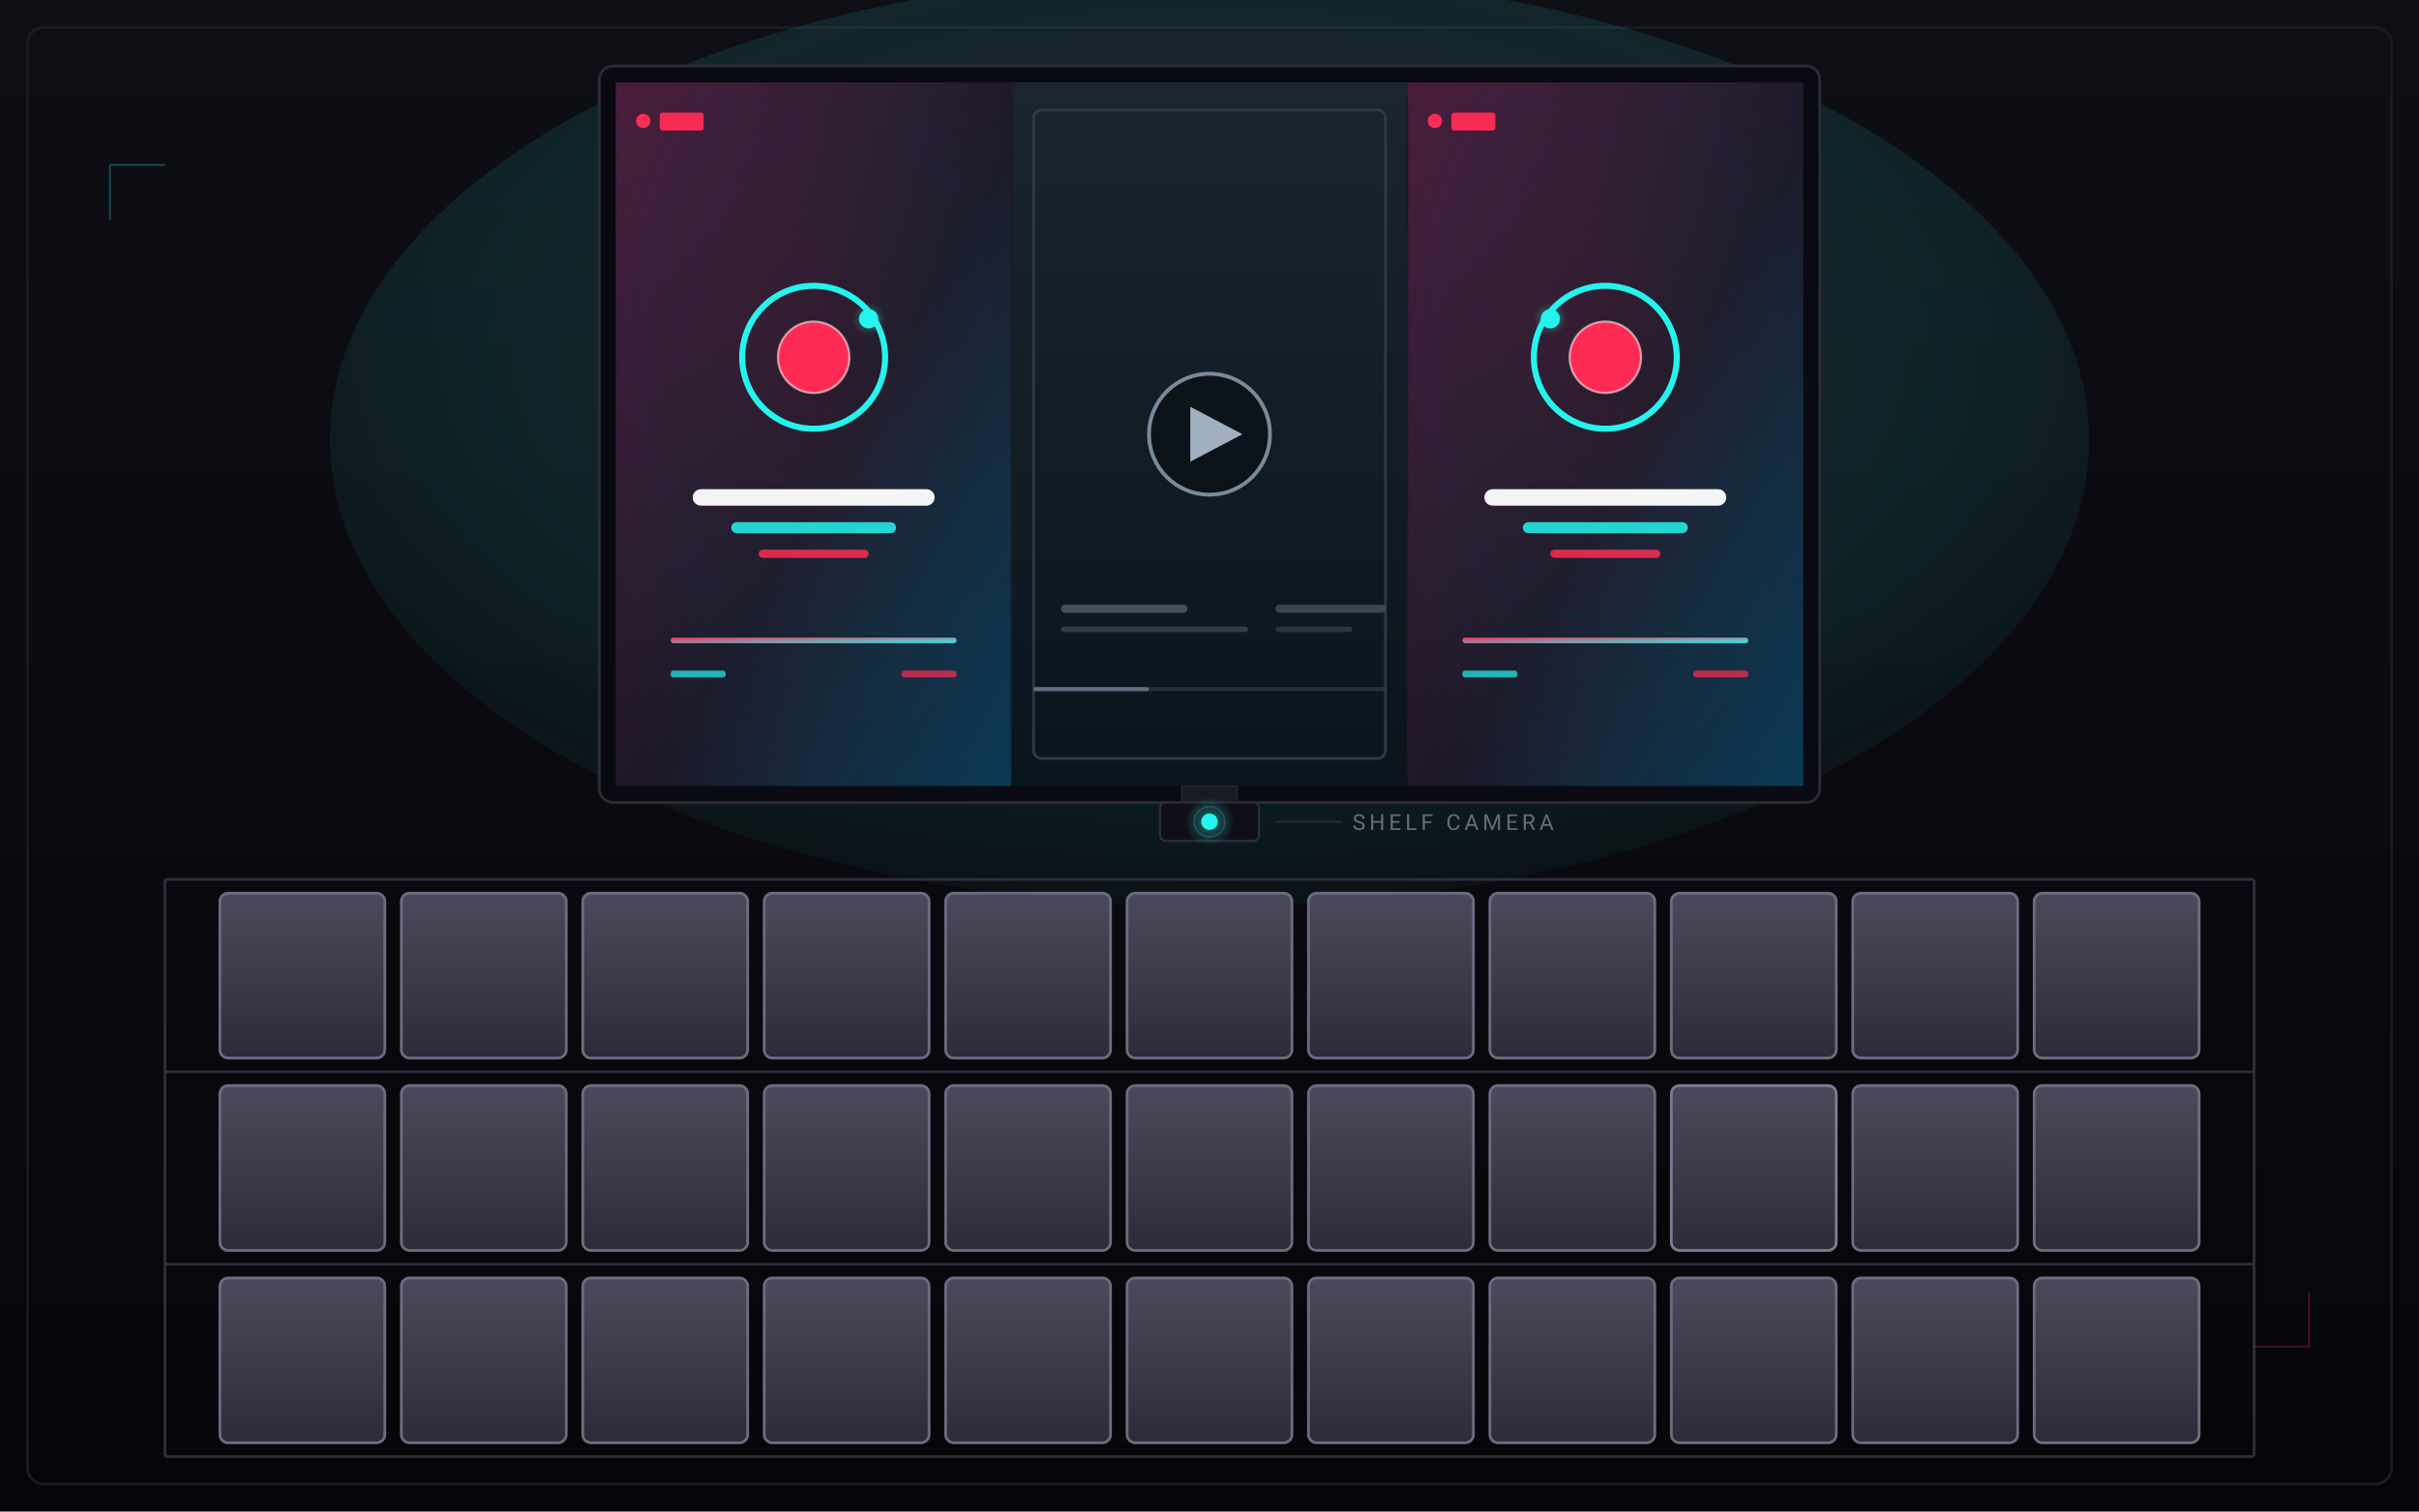
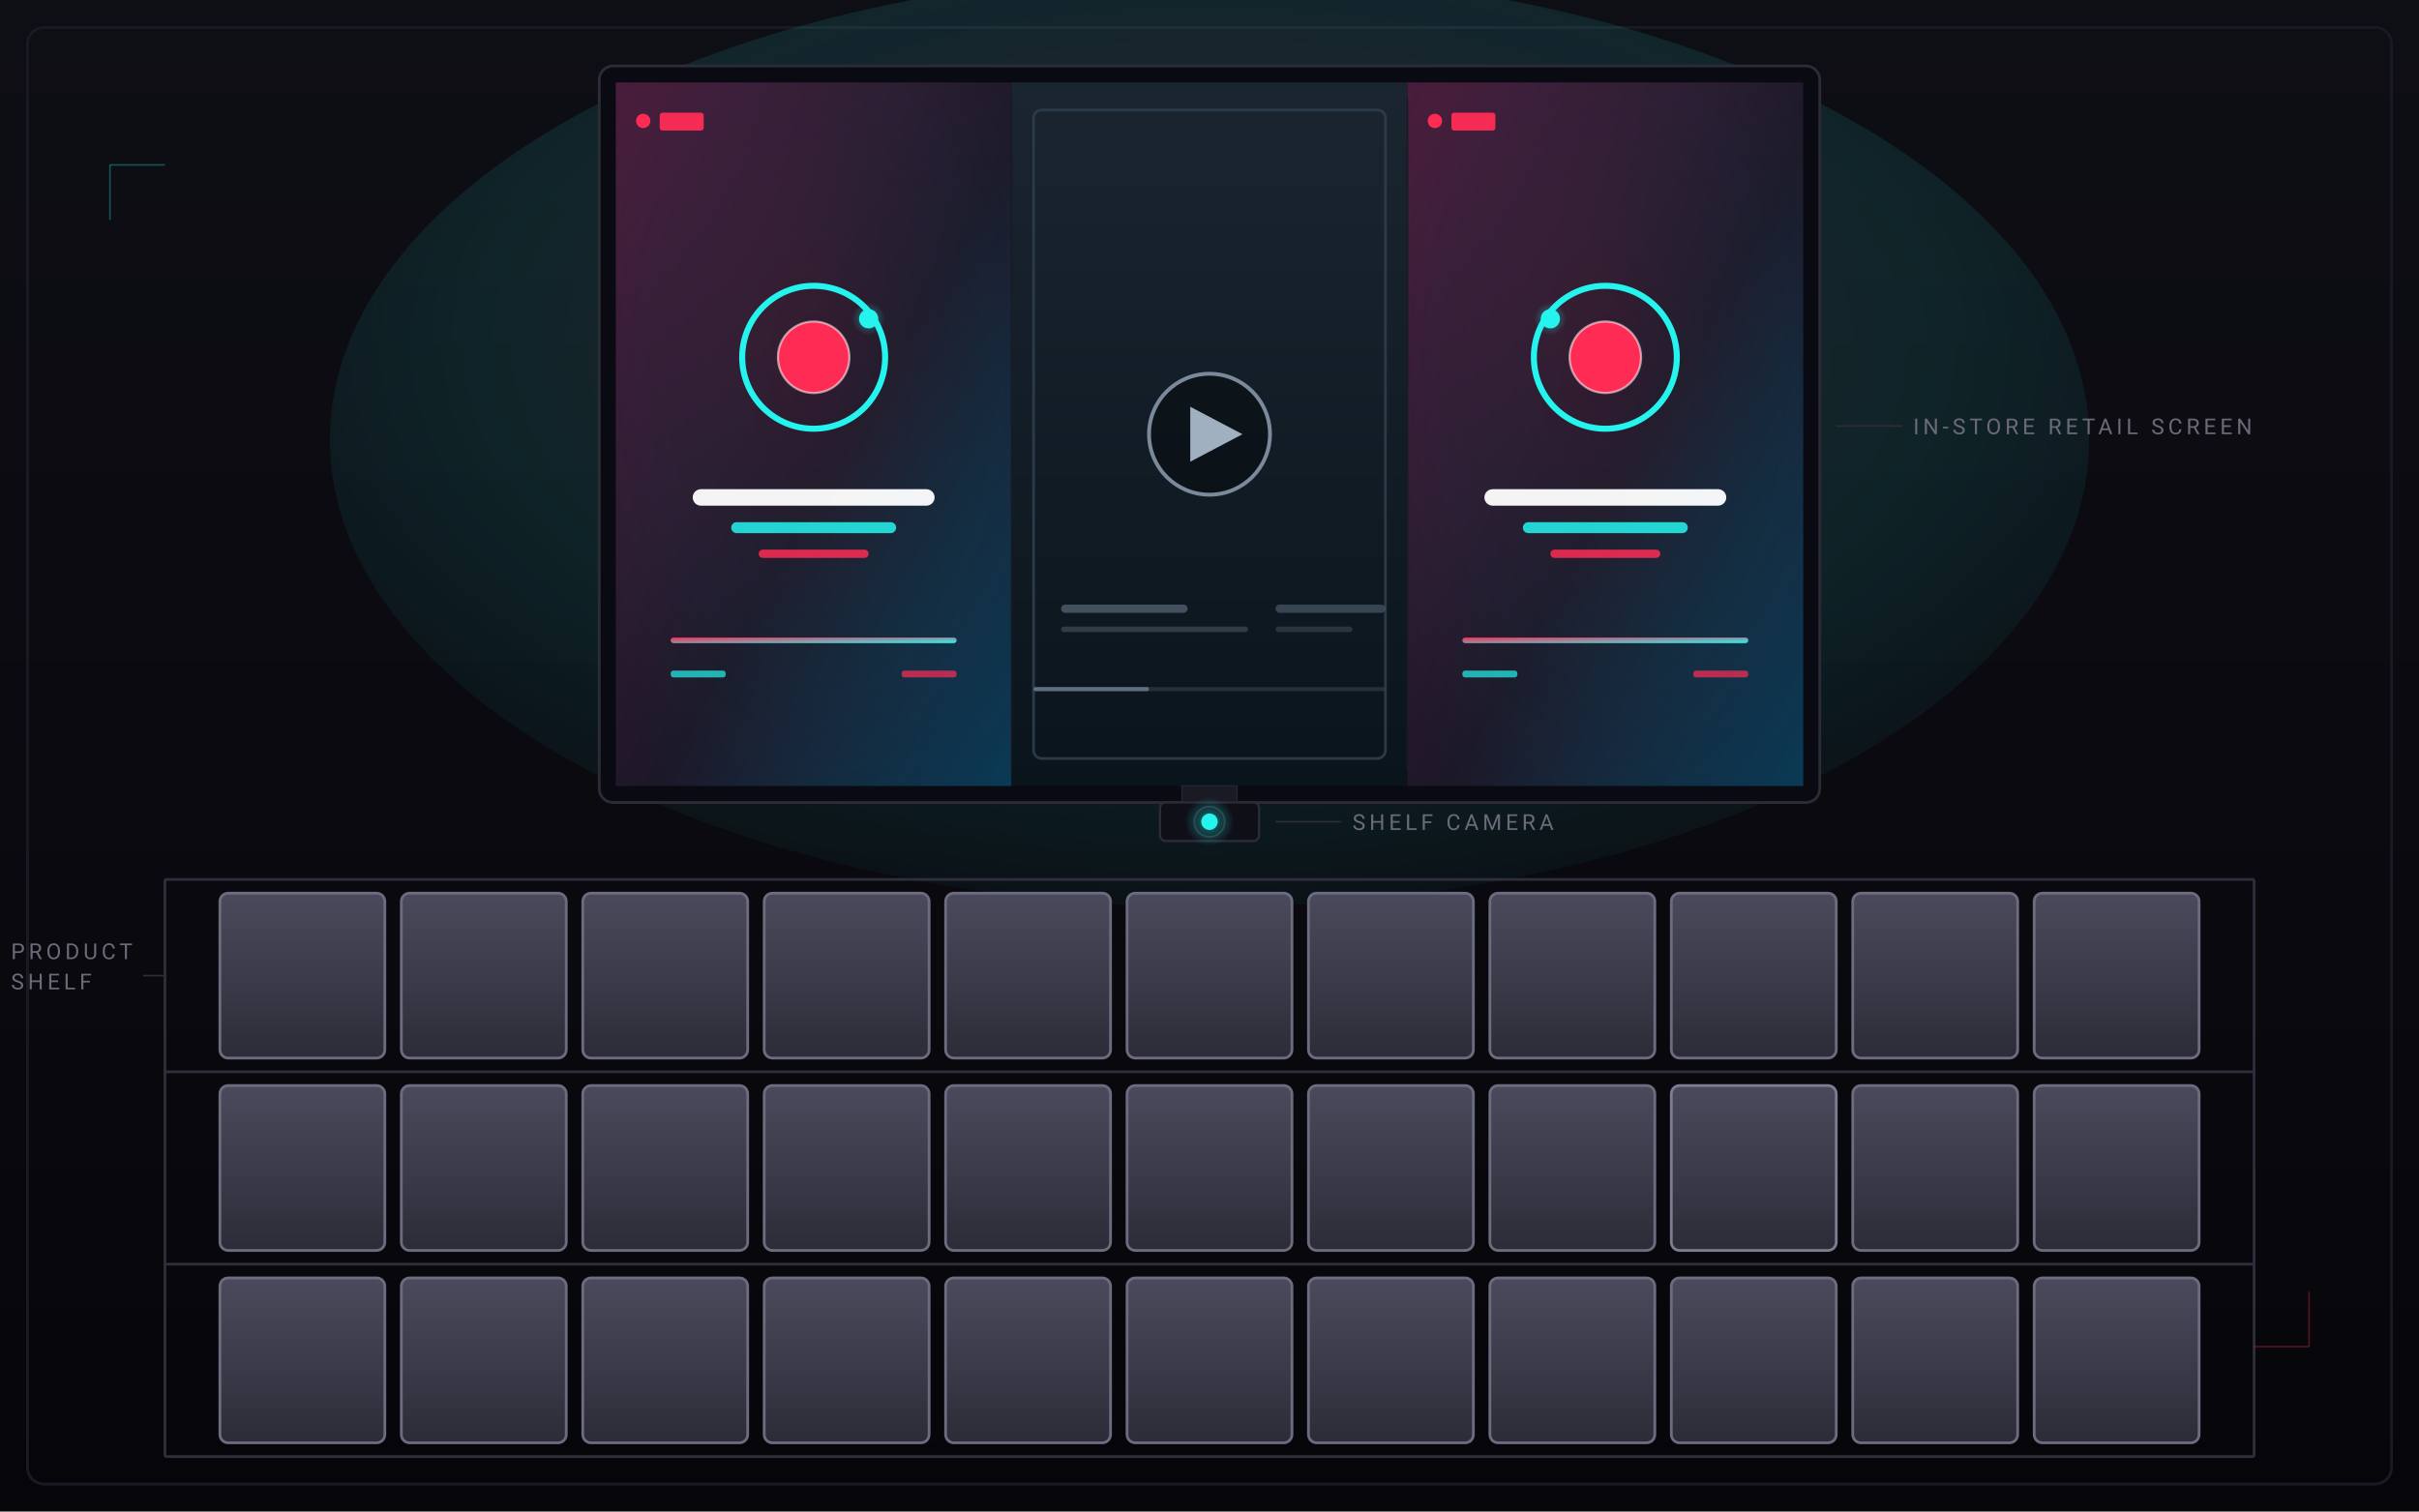
<svg xmlns="http://www.w3.org/2000/svg" viewBox="0 0 880 550" role="img" aria-label="Phase 2 in-store retail media: a 27:16 digital signage display sits above a multi-row product shelf. All three panels are continuously playing TikTok-coloured brand content. When a shopper picks up a product, the shelf-mounted camera detects it; the centre 9:16 panel switches from neutral preview content to a TikTok creator video about that product.">
  <defs>
    <linearGradient id="bg" x1="0" y1="0" x2="0" y2="1">
      <stop offset="0" stop-color="#0e0e15" />
      <stop offset="1" stop-color="#06060a" />
    </linearGradient>
    <linearGradient id="tiktokGrad" x1="0" y1="0" x2="1" y2="1">
      <stop offset="0" stop-color="#fe2c55" />
      <stop offset="1" stop-color="#25f4ee" />
    </linearGradient>
    <linearGradient id="creatorGrad" x1="0" y1="0" x2="1" y2="1">
      <stop offset="0" stop-color="#fe2c55" stop-opacity="0.95" />
      <stop offset="0.55" stop-color="#7d2076" stop-opacity="0.85" />
      <stop offset="1" stop-color="#25f4ee" stop-opacity="0.9" />
    </linearGradient>
    <linearGradient id="sidePanelGrad" x1="0" y1="0" x2="1" y2="1">
      <stop offset="0" stop-color="#4a1a3a" />
      <stop offset="0.55" stop-color="#1c1828" />
      <stop offset="1" stop-color="#0a3a55" />
    </linearGradient>
    <linearGradient id="midIdleGrad" x1="0" y1="0" x2="0" y2="1">
      <stop offset="0" stop-color="#1a2530" />
      <stop offset="1" stop-color="#0a141c" />
    </linearGradient>
    <radialGradient id="beamRadial" gradientUnits="userSpaceOnUse" cx="440" cy="306" r="190">
      <stop offset="0" stop-color="#25f4ee" stop-opacity="0.9" />
      <stop offset="0.45" stop-color="#25f4ee" stop-opacity="0.6" />
      <stop offset="0.85" stop-color="#25f4ee" stop-opacity="0.35" />
      <stop offset="1" stop-color="#fe2c55" stop-opacity="0.3" />
    </radialGradient>
    <filter id="beamBlur" x="-50%" y="-50%" width="200%" height="200%">
      <feGaussianBlur stdDeviation="6" />
    </filter>
    <linearGradient id="productGrad" x1="0" y1="0" x2="0" y2="1">
      <stop offset="0" stop-color="#4a4a5c" />
      <stop offset="1" stop-color="#2c2c38" />
    </linearGradient>
    <radialGradient id="cyanGlow" cx="0.5" cy="0.5" r="0.5">
      <stop offset="0" stop-color="#25f4ee" stop-opacity="0.65" />
      <stop offset="1" stop-color="#25f4ee" stop-opacity="0" />
    </radialGradient>
    <radialGradient id="pinkGlow" cx="0.5" cy="0.5" r="0.5">
      <stop offset="0" stop-color="#fe2c55" stop-opacity="0.6" />
      <stop offset="1" stop-color="#fe2c55" stop-opacity="0" />
    </radialGradient>
    <radialGradient id="screenAmbient" cx="0.5" cy="0.4" r="0.7">
      <stop offset="0" stop-color="#fe2c55" stop-opacity="0.22" />
      <stop offset="0.6" stop-color="#25f4ee" stop-opacity="0.1" />
      <stop offset="1" stop-color="#25f4ee" stop-opacity="0" />
    </radialGradient>
    <clipPath id="leftPanelClip">
      <rect x="224" y="30" width="144" height="256" />
    </clipPath>
    <clipPath id="midPanelClip">
      <rect x="368" y="30" width="144" height="256" />
    </clipPath>
    <clipPath id="rightPanelClip">
      <rect x="512" y="30" width="144" height="256" />
    </clipPath>
  </defs>
  <style>
    /* ============================================================ */
    /* MAIN 10s LOOP                                                */
    /* 0–26%   : idle (camera ambient pulse, side panels playing)  */
    /* 28–32%  : detection + lift simultaneously                    */
    /* 32–44%  : product carried away, beam visible                 */
    /* 46–52%  : middle panel switches to TikTok content            */
    /* 52–80%  : TikTok content plays                               */
    /* 80–94%  : revert                                             */
    /* 94–100% : product fades back into slot                       */
    /* ============================================================ */

    .cam-dot {
      animation: camDot 10s ease-in-out infinite;
      transform-origin: 440px 299px;
    }
    @keyframes camDot {
      0%, 33% { opacity: 0.45; transform: scale(1); }
      36%     { opacity: 1;    transform: scale(1.25); }
      46%     { opacity: 1;    transform: scale(1); }
      53%     { opacity: 0.7;  transform: scale(1); }
      100%    { opacity: 0.45; transform: scale(1); }
    }

    .beam {
      opacity: 0;
      animation: beam 10s ease-in-out infinite;
    }
    @keyframes beam {
      0%, 33% { opacity: 0; }
      36%     { opacity: 1; }
      46%     { opacity: 0.95; }
      51%     { opacity: 0; }
      100%    { opacity: 0; }
    }

    .target-product {
      animation: targetLift 10s ease-in-out infinite;
      transform-origin: center;
      transform-box: fill-box;
    }
    @keyframes targetLift {
      0%, 26%  { transform: translate(0,0)        scale(1)    rotate(0deg);  opacity: 1; }
      30%      { transform: translate(0,-2px)     scale(1.05) rotate(0deg);  opacity: 1; }
      34%      { transform: translate(4px,-12px)  scale(1.05) rotate(8deg);  opacity: 1; }
      40%      { transform: translate(14px,-26px) scale(1)    rotate(14deg); opacity: 0.95; }
      48%      { transform: translate(40px,-40px) scale(0.92) rotate(20deg); opacity: 0; }
      85%      { transform: translate(0,0)        scale(1)    rotate(0deg);  opacity: 0; }
      94%      { transform: translate(0,0)        scale(1)    rotate(0deg);  opacity: 1; }
      100%     { transform: translate(0,0)        scale(1)    rotate(0deg);  opacity: 1; }
    }

    .target-pink {
      opacity: 0;
      animation: targetPink 10s ease-in-out infinite;
    }
    @keyframes targetPink {
      0%, 34% { opacity: 0; }
      37%     { opacity: 1; }
      43%     { opacity: 1; }
      47%     { opacity: 0; }
      100%    { opacity: 0; }
    }

    .empty-mark {
      opacity: 0;
      animation: emptyMark 10s ease-in-out infinite;
    }
    @keyframes emptyMark {
      0%, 44% { opacity: 0; }
      48%     { opacity: 0.9; }
      57%     { opacity: 0.4; }
      64%     { opacity: 0; }
      100%    { opacity: 0; }
    }

    /* ============================================================ */
    /* MIDDLE PANEL: idle ↔ TikTok creator content                  */
    /* The side panels are always-on (no swap needed)               */
    /* ============================================================ */

    .mid-active {
      opacity: 0;
      animation: midActive 10s ease-in-out infinite;
    }
    @keyframes midActive {
      0%, 46% { opacity: 0; }
      52%     { opacity: 1; }
      80%     { opacity: 1; }
      86%     { opacity: 0; }
      100%    { opacity: 0; }
    }

    /* Brief pink/cyan flash on the middle panel only at the moment of change */
    .mid-flash {
      opacity: 0;
      animation: midFlash 10s ease-in-out infinite;
    }
    @keyframes midFlash {
      0%, 47% { opacity: 0; }
      50%     { opacity: 0.45; }
      55%     { opacity: 0; }
      100%    { opacity: 0; }
    }

    /* ============================================================ */
    /* PERSISTENT CONTENT ANIMATIONS (always running, divides 10s)  */
    /* ============================================================ */

    /* LIVE indicators on side panels — pulse */
    .live-dot-side {
      animation: liveDotSide 1.25s ease-in-out infinite;  /* 1.25s × 8 = 10s seamless */
    }
    @keyframes liveDotSide {
      0%, 100% { opacity: 1; }
      50%      { opacity: 0.3; }
    }

    /* Scan lines on side panels — slow vertical sweep */
    .scan-line {
      animation: scanLine 5s linear infinite;  /* 5s × 2 = 10s seamless */
    }
    .scan-line-r { animation-delay: -2.5s; }
    @keyframes scanLine {
      0%   { transform: translateY(0px);    opacity: 0; }
      10%  { opacity: 0.55; }
      90%  { opacity: 0.55; }
      100% { transform: translateY(256px);  opacity: 0; }
    }

    /* Brand emblem subtle pulse */
    .brand-pulse {
      animation: brandPulse 5s ease-in-out infinite;
      transform-origin: center;
      transform-box: fill-box;
    }
    @keyframes brandPulse {
      0%, 100% { transform: scale(1); }
      50%      { transform: scale(1.04); }
    }

    /* Mini progress bar on side panels — perpetual playback feel */
    .side-progress {
      animation: sideProgress 5s linear infinite;
      transform-origin: left center;
      transform-box: fill-box;
    }
    @keyframes sideProgress {
      0%   { transform: scaleX(0); }
      90%  { transform: scaleX(1); }
      99%, 100% { transform: scaleX(0); }
    }
    .side-progress-r { animation-delay: -2.5s; }

    /* TikTok creator content animations (only run during active overlay) */
    .live-dot {
      animation: liveDot 1.25s ease-in-out infinite;
    }
    @keyframes liveDot {
      0%, 100% { opacity: 1; }
      50%      { opacity: 0.25; }
    }
    .creator-pan {
      animation: creatorPan 10s ease-in-out infinite;
    }
    @keyframes creatorPan {
      0%, 50% { transform: translateY(2px); }
      70%     { transform: translateY(-3px); }
      85%     { transform: translateY(0); }
      100%    { transform: translateY(2px); }
    }
    .progress-bar {
      animation: progressBar 10s linear infinite;
      transform-origin: left center;
      transform-box: fill-box;
    }
    @keyframes progressBar {
      0%, 50%   { transform: scaleX(0); }
      80%       { transform: scaleX(1); }
      85%, 100% { transform: scaleX(0); }
    }

    .ambient-pulse {
      animation: ambientPulse 5s ease-in-out infinite;
    }
    @keyframes ambientPulse {
      0%, 100% { opacity: 0.3; }
      50%      { opacity: 0.55; }
    }

    .label {
      font-family: -apple-system, BlinkMacSystemFont, "Segoe UI", Roboto, sans-serif;
      font-size: 8px;
      letter-spacing: 1.4px;
      fill: #6a6a78;
    }
    .label-line {
      stroke: #2c2c38;
      stroke-width: 0.6;
    }
  </style>
  <rect width="880" height="550" fill="url(#bg)" />
  <rect x="10" y="10" width="860" height="530" rx="6" fill="none" stroke="#1a1a24" stroke-width="1" />
  <g>
    <ellipse class="ambient-pulse" cx="440" cy="160" rx="320" ry="170" fill="url(#screenAmbient)" />
    <rect x="218" y="24" width="444" height="268" rx="5" fill="#0a0a12" stroke="#2c2c38" stroke-width="1" />
    <rect x="224" y="30" width="432" height="256" rx="3" fill="#08080d" />
    <g clip-path="url(#leftPanelClip)">
      <rect x="224" y="30" width="144" height="256" fill="url(#sidePanelGrad)" />
      <rect x="224" y="30" width="144" height="256" fill="url(#screenAmbient)" opacity="0.3" />
      <circle class="live-dot-side" cx="234" cy="44" r="2.6" fill="#fe2c55" />
      <rect x="240" y="41" width="16" height="6.5" rx="1" fill="#fe2c55" opacity="0.95" />
      <g class="brand-pulse">
        <circle cx="296" cy="130" r="26" fill="none" stroke="#25f4ee" stroke-width="2.2" />
        <circle cx="296" cy="130" r="13" fill="#fe2c55" />
        <circle cx="296" cy="130" r="13" fill="none" stroke="#ffffff" stroke-width="0.8" opacity="0.55" />
        <circle cx="316" cy="116" r="3.5" fill="#25f4ee" />
        <circle cx="316" cy="116" r="6" fill="url(#cyanGlow)" opacity="0.7" />
      </g>
      <rect x="252" y="178" width="88" height="6" rx="3" fill="#ffffff" opacity="0.95" />
      <rect x="266" y="190" width="60" height="4" rx="2" fill="#25f4ee" opacity="0.85" />
      <rect x="276" y="200" width="40" height="3" rx="1.5" fill="#fe2c55" opacity="0.85" />
      <rect x="244" y="232" width="104" height="2" rx="1" fill="#ffffff" opacity="0.15" />
      <rect class="side-progress" x="244" y="232" width="104" height="2" rx="1" fill="url(#tiktokGrad)" />
      <rect x="244" y="244" width="20" height="2.5" rx="1" fill="#25f4ee" opacity="0.7" />
      <rect x="328" y="244" width="20" height="2.5" rx="1" fill="#fe2c55" opacity="0.7" />
      <rect class="scan-line" x="224" y="30" width="144" height="1.4" fill="#25f4ee" opacity="0" />
    </g>
    <g clip-path="url(#midPanelClip)">
      <rect x="368" y="30" width="144" height="256" fill="url(#midIdleGrad)" />
      <rect x="376" y="40" width="128" height="236" rx="3" fill="none" stroke="#2a3a48" stroke-width="1" />
      <circle cx="440" cy="158" r="22" fill="rgba(0,0,0,0.35)" />
      <circle cx="440" cy="158" r="22" fill="none" stroke="#7a8a9a" stroke-width="1.4" />
      <path d="M 433 148 L 452 158 L 433 168 Z" fill="#a0b0c0" />
      <rect x="386" y="220" width="46" height="3" rx="1.5" fill="#5a6878" opacity="0.7" />
      <rect x="386" y="228" width="68" height="2" rx="1" fill="#5a6878" opacity="0.45" />
      <rect x="464" y="220" width="40" height="3" rx="1.5" fill="#5a6878" opacity="0.55" />
      <rect x="464" y="228" width="28" height="2" rx="1" fill="#5a6878" opacity="0.35" />
      <rect x="376" y="250" width="128" height="1.5" rx="0.75" fill="#3a4858" opacity="0.5" />
      <rect x="376" y="250" width="42" height="1.5" rx="0.75" fill="#7a8a9a" opacity="0.7" />
      <g class="mid-active">
        <rect x="368" y="30" width="144" height="256" fill="url(#creatorGrad)" />
        <g class="creator-pan">
          <ellipse cx="440" cy="220" rx="46" ry="26" fill="#1a0612" opacity="0.6" />
          <circle cx="440" cy="156" r="29" fill="#1a0612" opacity="0.75" />
          <rect x="473" y="138" width="18" height="29" rx="1.5" fill="#0a0a12" opacity="0.85" />
          <rect x="473" y="138" width="18" height="29" rx="1.5" fill="none" stroke="#fe2c55" stroke-width="0.6" opacity="0.5" />
        </g>
        <circle cx="440" cy="156" r="16" fill="#ffffff" opacity="0.18" />
        <path d="M 434 148 L 449 156 L 434 164 Z" fill="#ffffff" opacity="0.75" />
        <circle class="live-dot" cx="382" cy="46" r="2.6" fill="#ffffff" />
        <rect x="388" y="43" width="14" height="6.5" rx="1" fill="#fe2c55" opacity="0.95" />
        <g fill="#ffffff" opacity="0.9">
          <circle cx="496" cy="138" r="2.6" />
          <circle cx="496" cy="154" r="2.6" />
          <circle cx="496" cy="170" r="2.6" />
          <circle cx="496" cy="186" r="2.6" />
        </g>
        <rect x="378" y="246" width="50" height="3.5" rx="1.5" fill="#ffffff" opacity="0.85" />
        <rect x="378" y="254" width="74" height="2.5" rx="1.25" fill="#ffffff" opacity="0.55" />
        <rect x="372" y="276" width="136" height="2" fill="rgba(255,255,255,0.2)" />
        <rect class="progress-bar" x="372" y="276" width="136" height="2" fill="url(#tiktokGrad)" />
      </g>
      <rect class="mid-flash" x="368" y="30" width="144" height="256" fill="url(#tiktokGrad)" />
    </g>
    <g clip-path="url(#rightPanelClip)">
      <rect x="512" y="30" width="144" height="256" fill="url(#sidePanelGrad)" />
      <rect x="512" y="30" width="144" height="256" fill="url(#screenAmbient)" opacity="0.3" />
      <circle class="live-dot-side" cx="522" cy="44" r="2.6" fill="#fe2c55" />
      <rect x="528" y="41" width="16" height="6.5" rx="1" fill="#fe2c55" opacity="0.95" />
      <g class="brand-pulse">
        <circle cx="584" cy="130" r="26" fill="none" stroke="#25f4ee" stroke-width="2.2" />
        <circle cx="584" cy="130" r="13" fill="#fe2c55" />
        <circle cx="584" cy="130" r="13" fill="none" stroke="#ffffff" stroke-width="0.8" opacity="0.55" />
        <circle cx="564" cy="116" r="3.5" fill="#25f4ee" />
        <circle cx="564" cy="116" r="6" fill="url(#cyanGlow)" opacity="0.7" />
      </g>
      <rect x="540" y="178" width="88" height="6" rx="3" fill="#ffffff" opacity="0.95" />
      <rect x="554" y="190" width="60" height="4" rx="2" fill="#25f4ee" opacity="0.85" />
      <rect x="564" y="200" width="40" height="3" rx="1.5" fill="#fe2c55" opacity="0.85" />
      <rect x="532" y="232" width="104" height="2" rx="1" fill="#ffffff" opacity="0.15" />
      <rect class="side-progress side-progress-r" x="532" y="232" width="104" height="2" rx="1" fill="url(#tiktokGrad)" />
      <rect x="532" y="244" width="20" height="2.5" rx="1" fill="#25f4ee" opacity="0.7" />
      <rect x="616" y="244" width="20" height="2.5" rx="1" fill="#fe2c55" opacity="0.7" />
      <rect class="scan-line scan-line-r" x="512" y="30" width="144" height="1.4" fill="#25f4ee" opacity="0" />
    </g>
    <line x1="368" y1="36" x2="368" y2="280" stroke="#1a1a24" stroke-width="0.6" />
    <line x1="512" y1="36" x2="512" y2="280" stroke="#1a1a24" stroke-width="0.6" />
  </g>
  <g>
    <rect x="430" y="286" width="20" height="6" fill="#1a1a24" stroke="#262632" stroke-width="0.5" />
    <rect x="422" y="292" width="36" height="14" rx="2" fill="#0f0f17" stroke="#2c2c38" stroke-width="0.8" />
    <circle cx="440" cy="299" r="5.5" fill="#0a0a12" stroke="#2c2c38" stroke-width="0.6" />
    <circle class="cam-dot" cx="440" cy="299" r="3" fill="#25f4ee" />
    <circle class="cam-dot" cx="440" cy="299" r="9" fill="url(#cyanGlow)" opacity="0.7" />
    <line class="label-line" x1="464" y1="299" x2="488" y2="299" />
    <text class="label" x="492" y="302">SHELF CAMERA</text>
  </g>
  <g stroke="#2e2e3c" stroke-width="1" fill="none">
    <line x1="60" y1="320" x2="820" y2="320" />
    <line x1="60" y1="390" x2="820" y2="390" />
    <line x1="60" y1="460" x2="820" y2="460" />
    <line x1="60" y1="530" x2="820" y2="530" />
    <line x1="60" y1="320" x2="60" y2="530" />
    <line x1="820" y1="320" x2="820" y2="530" />
  </g>
  <g fill="url(#productGrad)" stroke="#6c6c80" stroke-width="1">
    <rect x="80" y="325" width="60" height="60" rx="3" />
    <rect x="146" y="325" width="60" height="60" rx="3" />
    <rect x="212" y="325" width="60" height="60" rx="3" />
    <rect x="278" y="325" width="60" height="60" rx="3" />
    <rect x="344" y="325" width="60" height="60" rx="3" />
    <rect x="410" y="325" width="60" height="60" rx="3" />
    <rect x="476" y="325" width="60" height="60" rx="3" />
    <rect x="542" y="325" width="60" height="60" rx="3" />
    <rect x="608" y="325" width="60" height="60" rx="3" />
    <rect x="674" y="325" width="60" height="60" rx="3" />
    <rect x="740" y="325" width="60" height="60" rx="3" />
  </g>
  <g fill="url(#productGrad)" stroke="#6c6c80" stroke-width="1">
    <rect x="80" y="395" width="60" height="60" rx="3" />
    <rect x="146" y="395" width="60" height="60" rx="3" />
    <rect x="212" y="395" width="60" height="60" rx="3" />
    <rect x="278" y="395" width="60" height="60" rx="3" />
    <rect x="344" y="395" width="60" height="60" rx="3" />
    <rect x="410" y="395" width="60" height="60" rx="3" />
    <rect x="476" y="395" width="60" height="60" rx="3" />
    <rect x="542" y="395" width="60" height="60" rx="3" />
    <rect x="674" y="395" width="60" height="60" rx="3" />
    <rect x="740" y="395" width="60" height="60" rx="3" />
  </g>
  <g fill="url(#productGrad)" stroke="#6c6c80" stroke-width="1">
    <rect x="80" y="465" width="60" height="60" rx="3" />
    <rect x="146" y="465" width="60" height="60" rx="3" />
    <rect x="212" y="465" width="60" height="60" rx="3" />
    <rect x="278" y="465" width="60" height="60" rx="3" />
    <rect x="344" y="465" width="60" height="60" rx="3" />
    <rect x="410" y="465" width="60" height="60" rx="3" />
    <rect x="476" y="465" width="60" height="60" rx="3" />
    <rect x="542" y="465" width="60" height="60" rx="3" />
    <rect x="608" y="465" width="60" height="60" rx="3" />
    <rect x="674" y="465" width="60" height="60" rx="3" />
    <rect x="740" y="465" width="60" height="60" rx="3" />
  </g>
  <g class="empty-mark">
    <rect x="608" y="395" width="60" height="60" rx="3" fill="none" stroke="#fe2c55" stroke-width="1.2" stroke-dasharray="4 3" opacity="0.85" />
    <path d="M 608 401 L 608 395 L 614 395 M 662 395 L 668 395 L 668 401 M 668 449 L 668 455 L 662 455 M 614 455 L 608 455 L 608 449" fill="none" stroke="#25f4ee" stroke-width="1.6" />
  </g>
  <g class="beam">
    <path d="M 415 305 L 545 462 L 735 462 L 465 305 Z" fill="#25f4ee" opacity="0.18" filter="url(#beamBlur)" />
    <path d="M 430 308 L 575 455 L 705 455 L 450 308 Z" fill="url(#beamRadial)" />
    <line x1="430" y1="308" x2="575" y2="455" stroke="#25f4ee" stroke-width="1" opacity="0.85" />
    <line x1="450" y1="308" x2="705" y2="455" stroke="#25f4ee" stroke-width="1" opacity="0.85" />
    <circle cx="440" cy="306" r="18" fill="url(#cyanGlow)" opacity="0.95" />
    <circle cx="440" cy="306" r="6" fill="#25f4ee" opacity="0.85" />
    <ellipse cx="640" cy="455" rx="74" ry="14" fill="url(#cyanGlow)" opacity="0.75" />
    <line x1="575" y1="455" x2="705" y2="455" stroke="#25f4ee" stroke-width="2" opacity="1" />
  </g>
  <g class="target-product">
    <rect x="608" y="395" width="60" height="60" rx="3" fill="url(#productGrad)" stroke="#7c7c92" stroke-width="1" />
    <g class="target-pink">
      <rect x="608" y="395" width="60" height="60" rx="3" fill="#fe2c55" opacity="0.9" />
      <rect x="608" y="395" width="60" height="60" rx="3" fill="none" stroke="#25f4ee" stroke-width="1.6" />
      <ellipse cx="638" cy="425" rx="50" ry="42" fill="url(#pinkGlow)" opacity="0.6" />
    </g>
  </g>
  <g>
    <line x1="40" y1="60" x2="60" y2="60" stroke="#25f4ee" stroke-width="0.6" opacity="0.3" />
    <line x1="40" y1="60" x2="40" y2="80" stroke="#25f4ee" stroke-width="0.6" opacity="0.3" />
    <line x1="820" y1="490" x2="840" y2="490" stroke="#fe2c55" stroke-width="0.6" opacity="0.3" />
    <line x1="840" y1="470" x2="840" y2="490" stroke="#fe2c55" stroke-width="0.6" opacity="0.3" />
  </g>
+   <g>
+     <line class="label-line" x1="668" y1="155" x2="692" y2="155" />
+     <text class="label" x="696" y="158">IN-STORE RETAIL SCREEN</text>
+     <text class="label" x="4" y="349">PRODUCT</text>
+     <text class="label" x="4" y="360">SHELF</text>
+     <line class="label-line" x1="52" y1="355" x2="60" y2="355" />
+   </g>
</svg>
